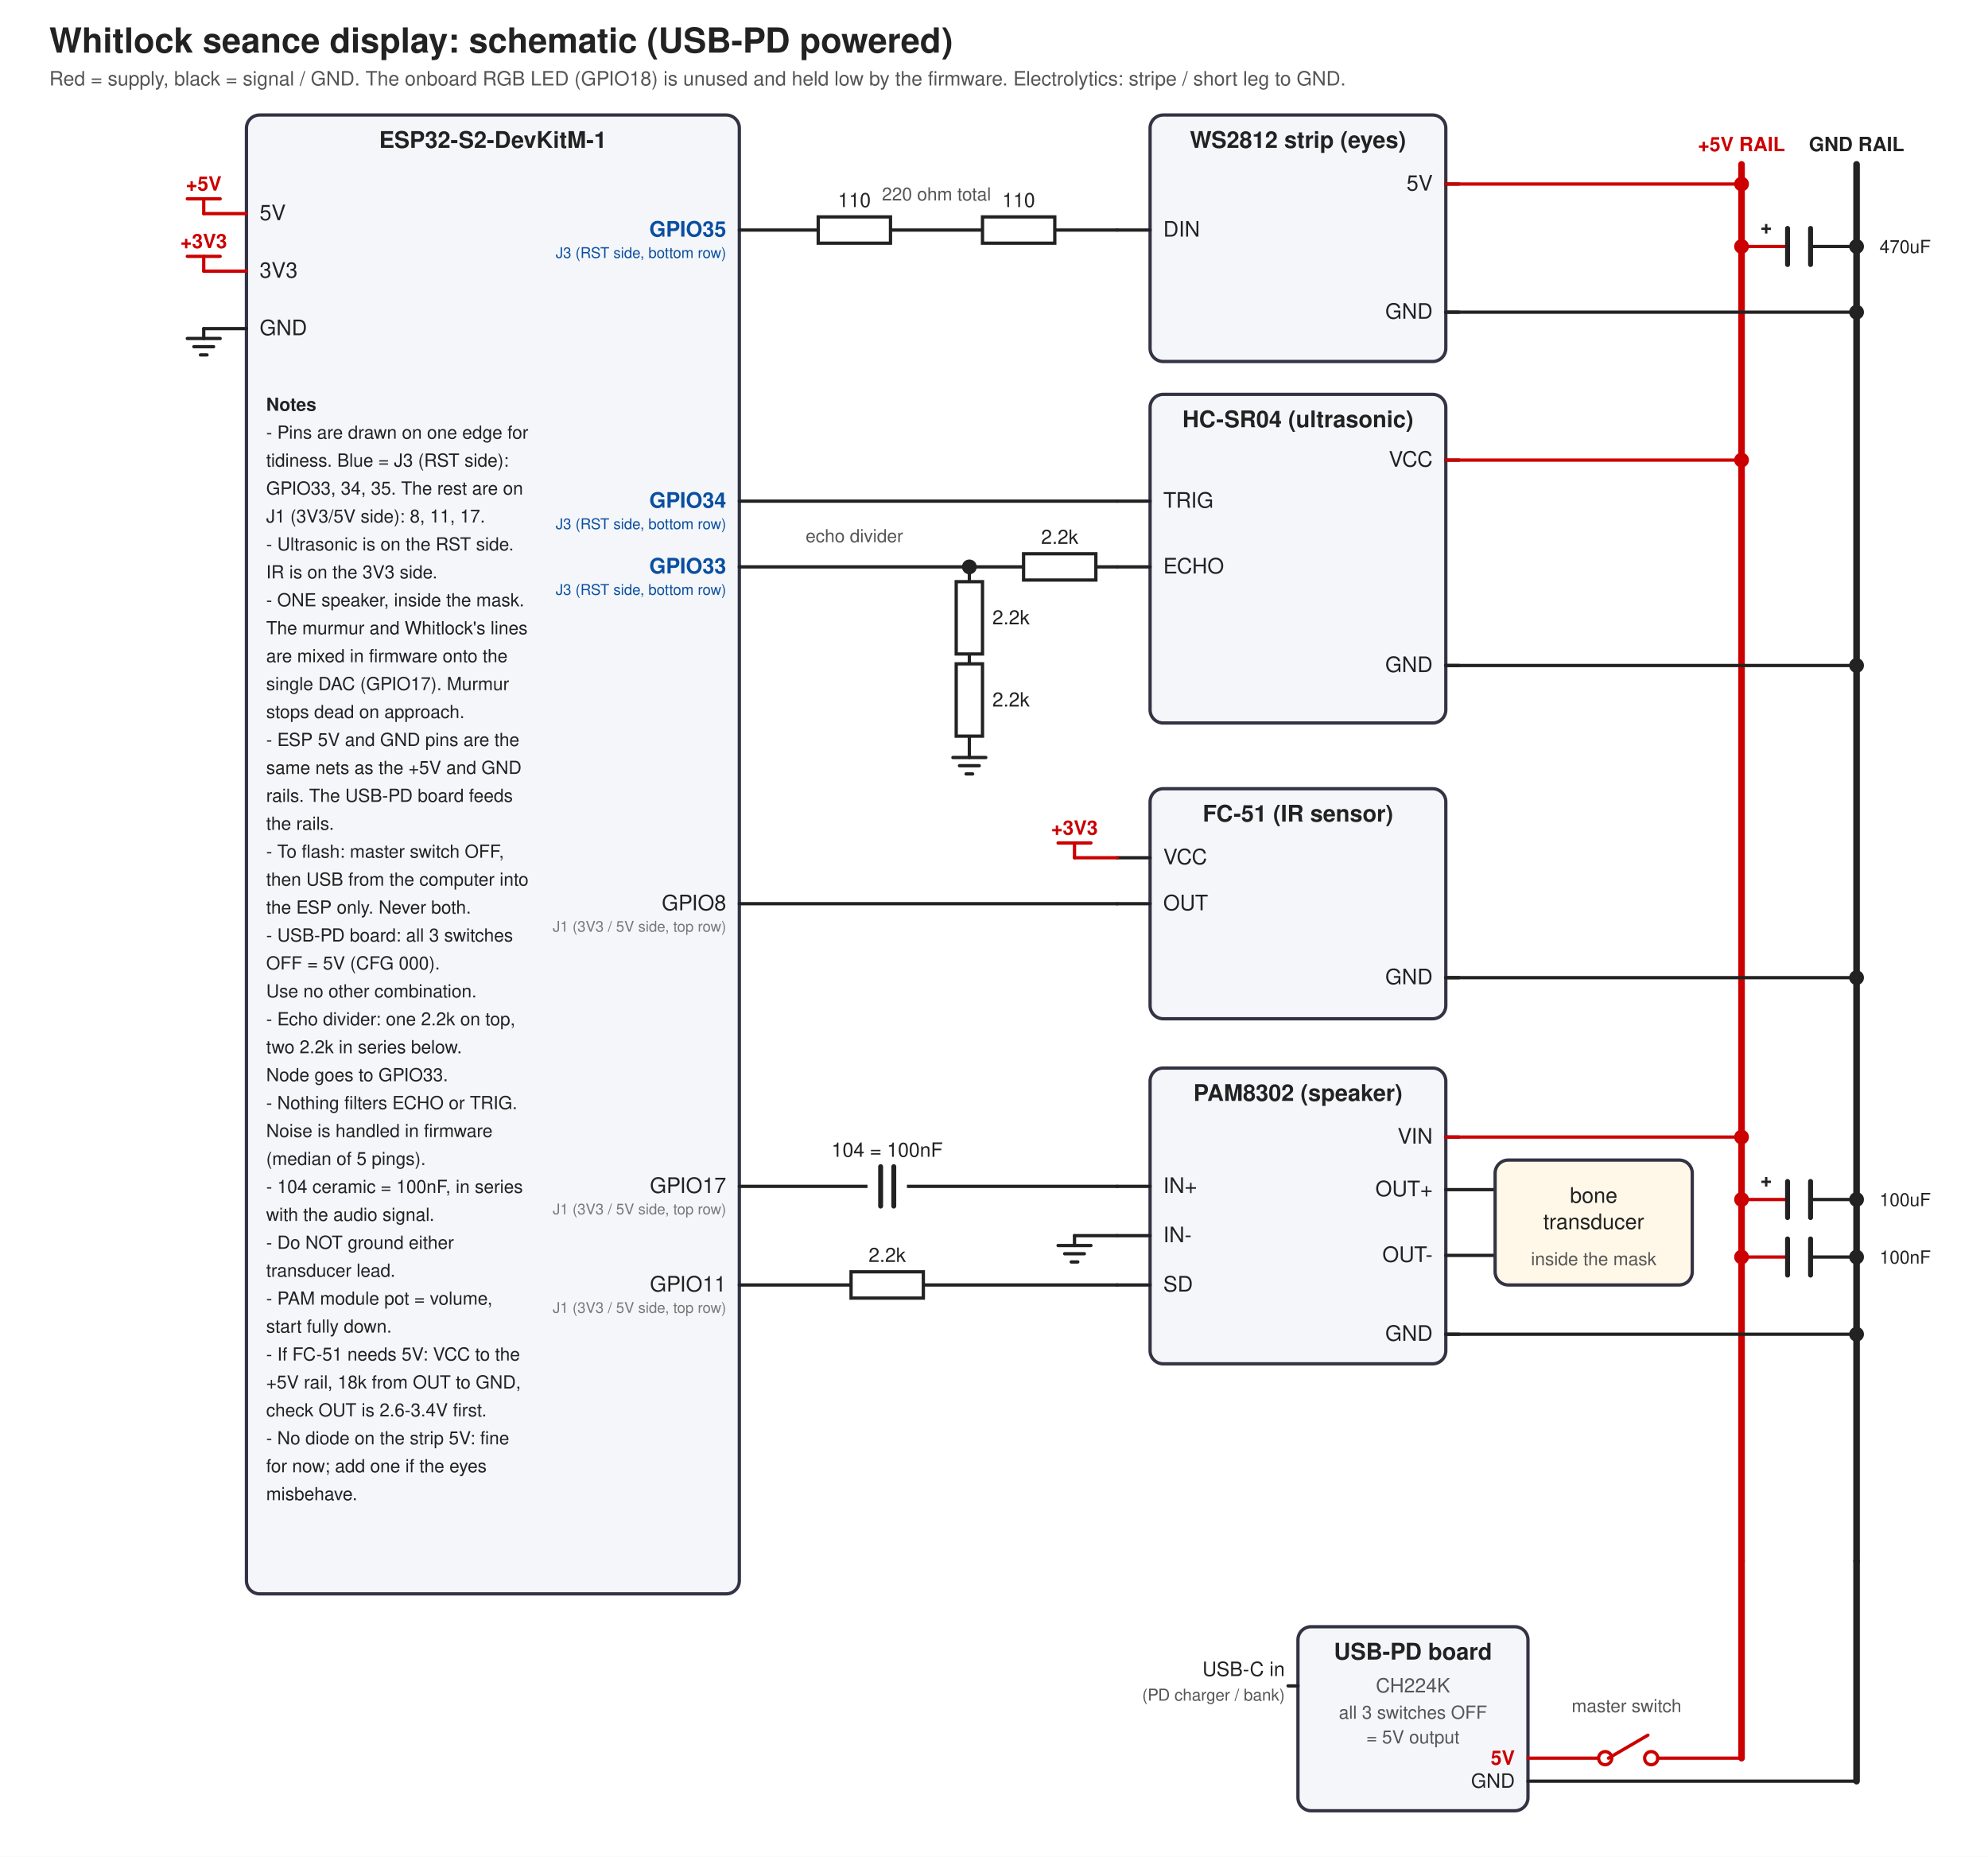
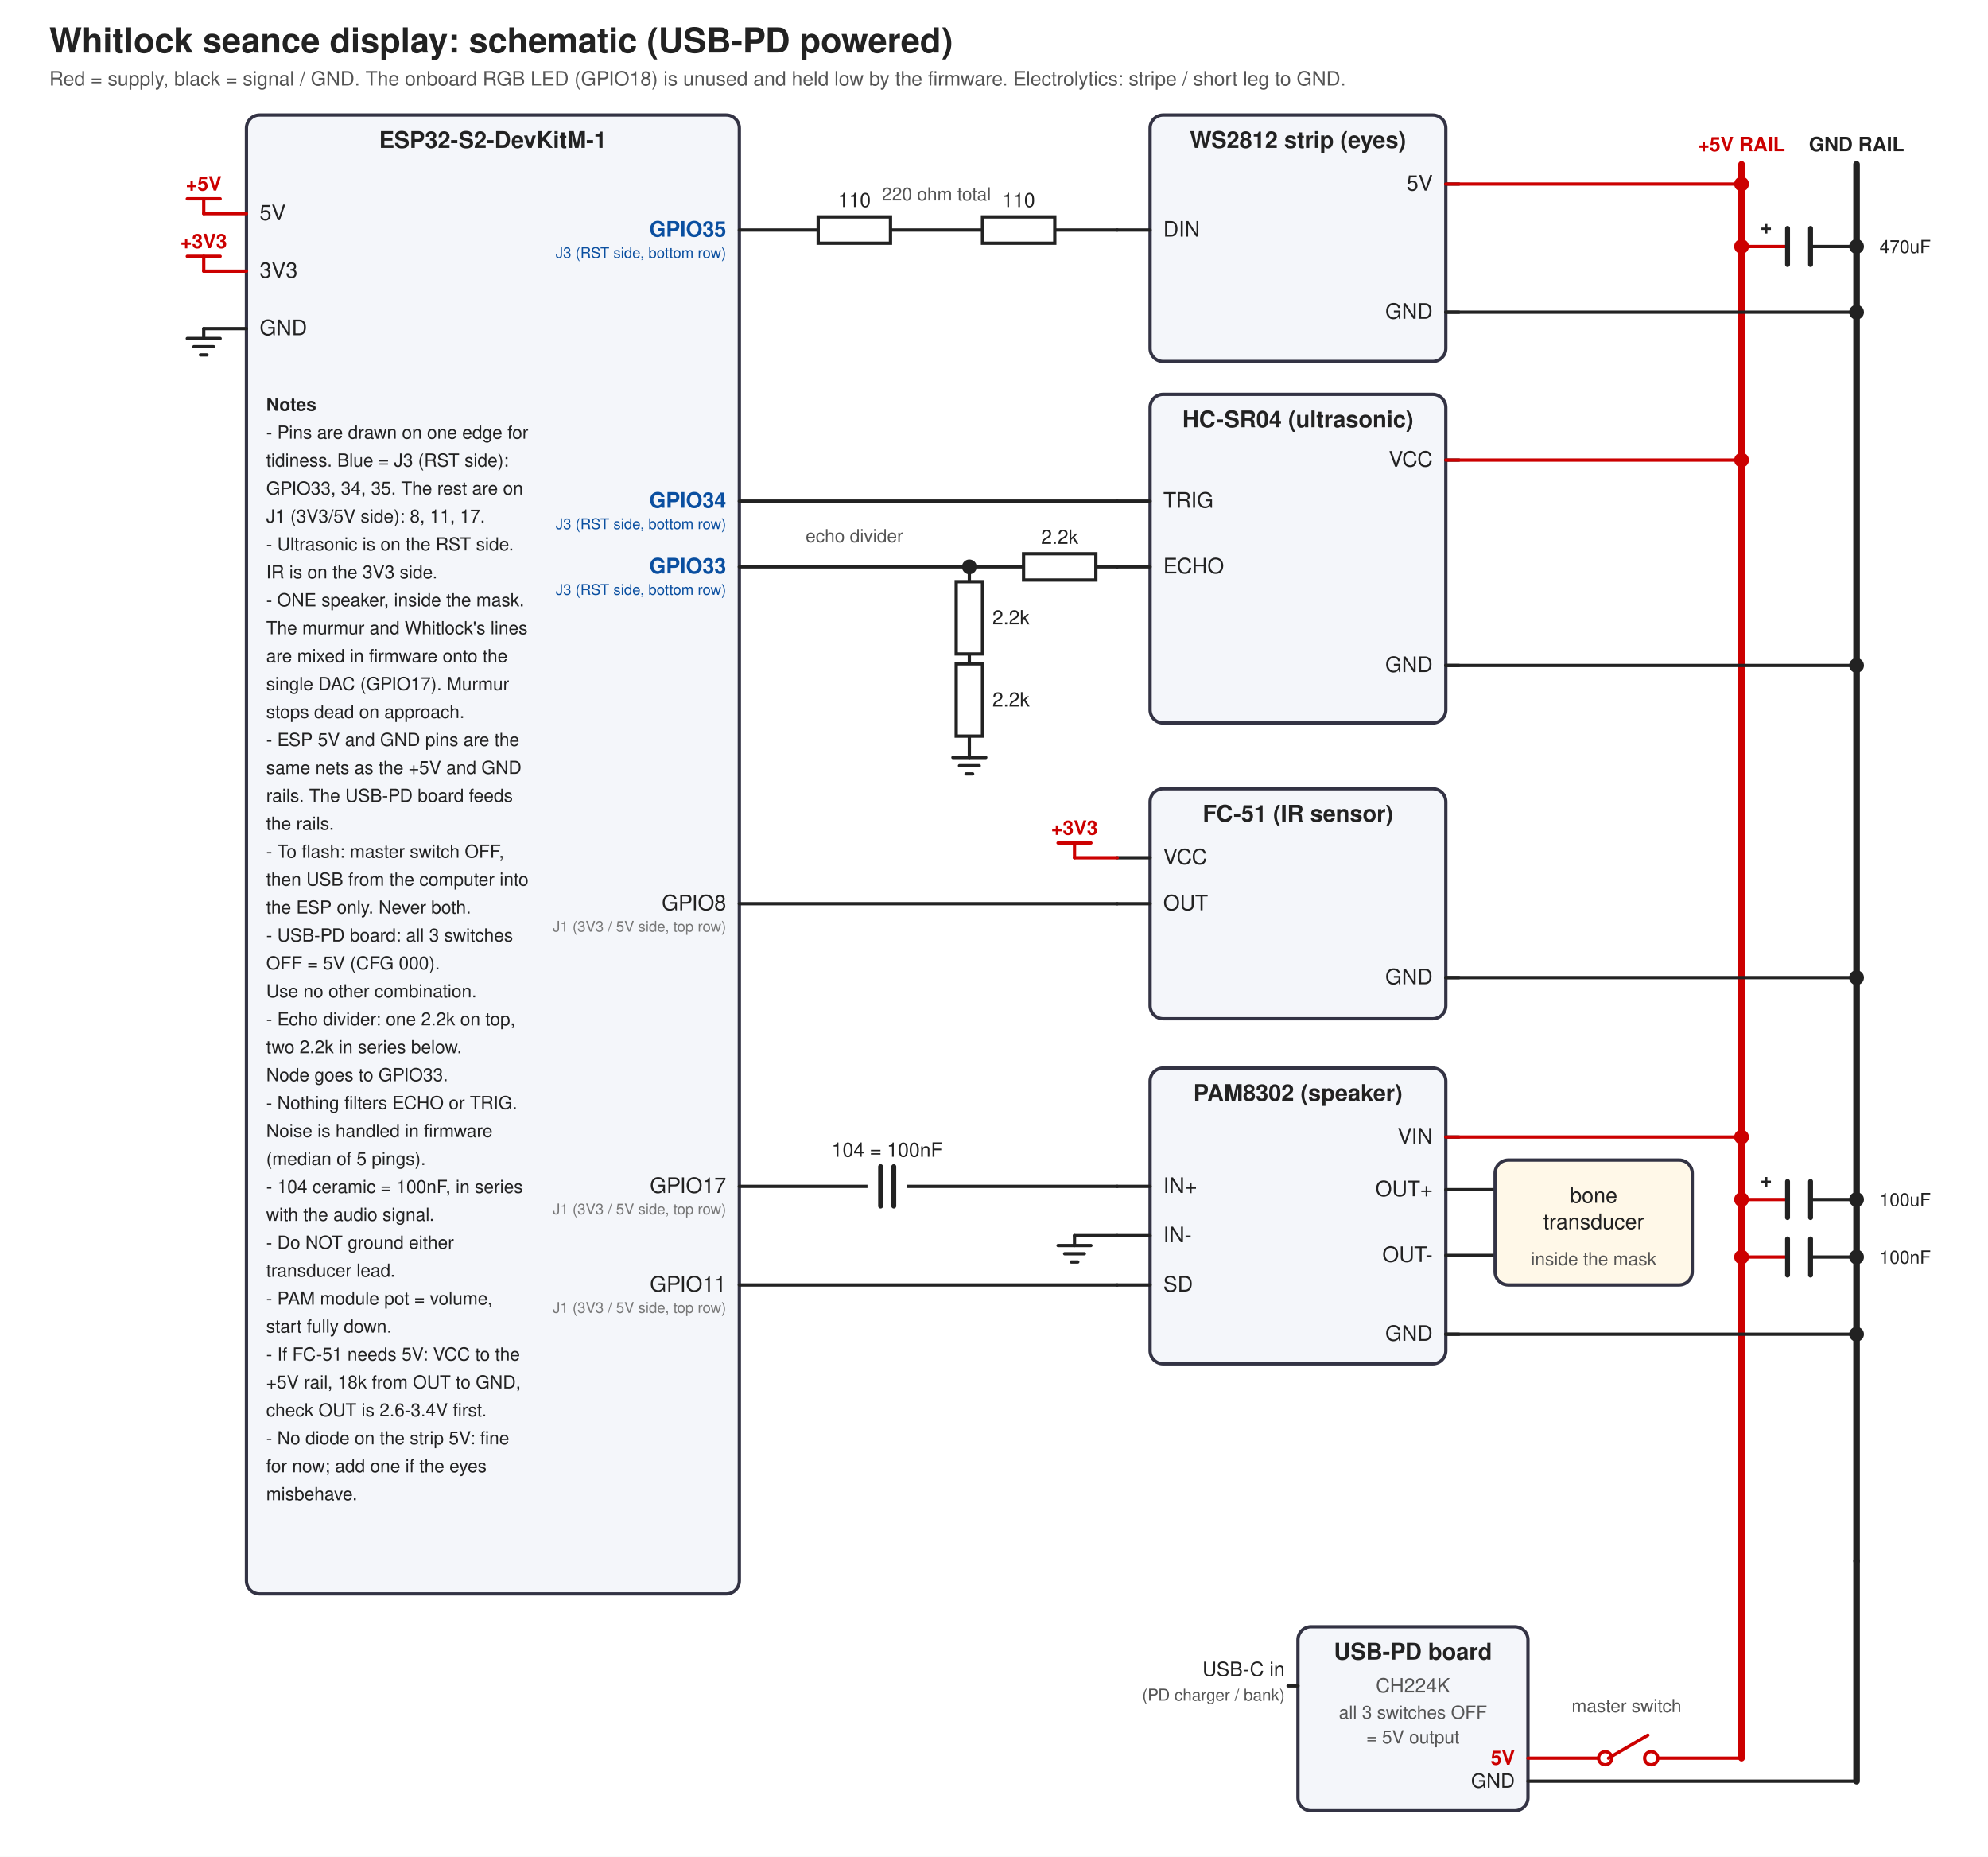
<svg xmlns="http://www.w3.org/2000/svg" viewBox="0 0 1210 1130" width="1210" height="1130">
  <rect width="1210" height="1130" fill="#fff" />
  <text x="30" y="32" font-size="21" text-anchor="start" fill="#222" font-weight="bold" font-family="Helvetica,Arial,sans-serif">Whitlock seance display: schematic (USB-PD powered)</text>
  <text x="30" y="52" font-size="12" text-anchor="start" fill="#555" font-weight="normal" font-family="Helvetica,Arial,sans-serif">Red = supply, black = signal / GND. The onboard RGB LED (GPIO18) is unused and held low by the firmware. Electrolytics: stripe / short leg to GND.</text>
  <line x1="1060" y1="100" x2="1060" y2="950" stroke="#c00" stroke-width="4" stroke-linecap="round" />
  <line x1="1130" y1="100" x2="1130" y2="950" stroke="#222" stroke-width="4" stroke-linecap="round" />
  <text x="1060" y="92" font-size="12" text-anchor="middle" fill="#c00" font-weight="bold" font-family="Helvetica,Arial,sans-serif">+5V RAIL</text>
  <text x="1130" y="92" font-size="12" text-anchor="middle" fill="#222" font-weight="bold" font-family="Helvetica,Arial,sans-serif">GND RAIL</text>
  <rect x="790" y="990" width="140" height="112" rx="8" fill="#f4f6fa" stroke="#334" stroke-width="2" />
  <text x="860.0" y="1010" font-size="14" text-anchor="middle" fill="#222" font-weight="bold" font-family="Helvetica,Arial,sans-serif">USB-PD board</text>
  <text x="860.0" y="1030" font-size="12" text-anchor="middle" fill="#555" font-weight="normal" font-family="Helvetica,Arial,sans-serif">CH224K</text>
  <text x="860.0" y="1046" font-size="11" text-anchor="middle" fill="#555" font-weight="normal" font-family="Helvetica,Arial,sans-serif">all 3 switches OFF</text>
  <text x="860.0" y="1061" font-size="11" text-anchor="middle" fill="#555" font-weight="normal" font-family="Helvetica,Arial,sans-serif">= 5V output</text>
  <text x="782" y="1020" font-size="12" text-anchor="end" fill="#222" font-weight="normal" font-family="Helvetica,Arial,sans-serif">USB-C in</text>
  <text x="782" y="1035" font-size="10" text-anchor="end" fill="#555" font-weight="normal" font-family="Helvetica,Arial,sans-serif">(PD charger / bank)</text>
  <line x1="784" y1="1026" x2="790" y2="1026" stroke="#222" stroke-width="2" stroke-linecap="round" />
  <text x="922" y="1074" font-size="12" text-anchor="end" fill="#c00" font-weight="bold" font-family="Helvetica,Arial,sans-serif">5V</text>
  <text x="922" y="1088" font-size="12" text-anchor="end" fill="#222" font-weight="normal" font-family="Helvetica,Arial,sans-serif">GND</text>
  <line x1="930" y1="1070" x2="975" y2="1070" stroke="#c00" stroke-width="2" stroke-linecap="round" />
  <circle cx="977" cy="1070" r="4" fill="#fff" stroke="#c00" stroke-width="2" />
  <line x1="979" y1="1070" x2="1003" y2="1056" stroke="#c00" stroke-width="2" stroke-linecap="round" />
  <circle cx="1005" cy="1070" r="4" fill="#fff" stroke="#c00" stroke-width="2" />
  <line x1="1009" y1="1070" x2="1060" y2="1070" stroke="#c00" stroke-width="2" stroke-linecap="round" />
  <line x1="1060" y1="1070" x2="1060" y2="950" stroke="#c00" stroke-width="4" stroke-linecap="round" />
  <text x="990" y="1042" font-size="11" text-anchor="middle" fill="#555" font-weight="normal" font-family="Helvetica,Arial,sans-serif">master switch</text>
  <line x1="930" y1="1084" x2="1130" y2="1084" stroke="#222" stroke-width="2" stroke-linecap="round" />
  <line x1="1130" y1="1084" x2="1130" y2="950" stroke="#222" stroke-width="4" stroke-linecap="round" />
  <rect x="150" y="70" width="300" height="900" rx="8" fill="#f4f6fa" stroke="#334" stroke-width="2" />
  <text x="300.0" y="90" font-size="14" text-anchor="middle" fill="#222" font-weight="bold" font-family="Helvetica,Arial,sans-serif">ESP32-S2-DevKitM-1</text>
  <text x="158" y="134" font-size="13" text-anchor="start" fill="#222" font-weight="normal" font-family="Helvetica,Arial,sans-serif">5V</text>
  <line x1="124" y1="130" x2="150" y2="130" stroke="#c00" stroke-width="2" stroke-linecap="round" />
  <line x1="124" y1="130" x2="124" y2="121" stroke="#c00" stroke-width="2" stroke-linecap="round" />
  <line x1="114" y1="121" x2="134" y2="121" stroke="#c00" stroke-width="2" stroke-linecap="round" />
  <text x="124" y="116" font-size="12" text-anchor="middle" fill="#c00" font-weight="bold" font-family="Helvetica,Arial,sans-serif">+5V</text>
  <text x="158" y="169" font-size="13" text-anchor="start" fill="#222" font-weight="normal" font-family="Helvetica,Arial,sans-serif">3V3</text>
  <line x1="124" y1="165" x2="150" y2="165" stroke="#c00" stroke-width="2" stroke-linecap="round" />
  <line x1="124" y1="165" x2="124" y2="156" stroke="#c00" stroke-width="2" stroke-linecap="round" />
  <line x1="114" y1="156" x2="134" y2="156" stroke="#c00" stroke-width="2" stroke-linecap="round" />
  <text x="124" y="151" font-size="12" text-anchor="middle" fill="#c00" font-weight="bold" font-family="Helvetica,Arial,sans-serif">+3V3</text>
  <text x="158" y="204" font-size="13" text-anchor="start" fill="#222" font-weight="normal" font-family="Helvetica,Arial,sans-serif">GND</text>
  <line x1="124" y1="200" x2="150" y2="200" stroke="#222" stroke-width="2" stroke-linecap="round" />
  <line x1="124" y1="200" x2="124" y2="206" stroke="#222" stroke-width="2" stroke-linecap="round" />
  <line x1="114" y1="206" x2="134" y2="206" stroke="#222" stroke-width="2" stroke-linecap="round" />
  <line x1="118" y1="211" x2="130" y2="211" stroke="#222" stroke-width="2" stroke-linecap="round" />
  <line x1="122" y1="216" x2="126" y2="216" stroke="#222" stroke-width="2" stroke-linecap="round" />
  <text x="442" y="144" font-size="13" text-anchor="end" fill="#0a4fa0" font-weight="bold" font-family="Helvetica,Arial,sans-serif">GPIO35</text>
  <text x="442" y="157" font-size="9" text-anchor="end" fill="#0a4fa0" font-weight="normal" font-family="Helvetica,Arial,sans-serif">J3 (RST side, bottom row)</text>
  <text x="442" y="309" font-size="13" text-anchor="end" fill="#0a4fa0" font-weight="bold" font-family="Helvetica,Arial,sans-serif">GPIO34</text>
  <text x="442" y="322" font-size="9" text-anchor="end" fill="#0a4fa0" font-weight="normal" font-family="Helvetica,Arial,sans-serif">J3 (RST side, bottom row)</text>
  <text x="442" y="349" font-size="13" text-anchor="end" fill="#0a4fa0" font-weight="bold" font-family="Helvetica,Arial,sans-serif">GPIO33</text>
  <text x="442" y="362" font-size="9" text-anchor="end" fill="#0a4fa0" font-weight="normal" font-family="Helvetica,Arial,sans-serif">J3 (RST side, bottom row)</text>
  <text x="442" y="554" font-size="13" text-anchor="end" fill="#222" font-weight="normal" font-family="Helvetica,Arial,sans-serif">GPIO8</text>
  <text x="442" y="567" font-size="9" text-anchor="end" fill="#777" font-weight="normal" font-family="Helvetica,Arial,sans-serif">J1 (3V3 / 5V side, top row)</text>
  <text x="442" y="726" font-size="13" text-anchor="end" fill="#222" font-weight="normal" font-family="Helvetica,Arial,sans-serif">GPIO17</text>
  <text x="442" y="739" font-size="9" text-anchor="end" fill="#777" font-weight="normal" font-family="Helvetica,Arial,sans-serif">J1 (3V3 / 5V side, top row)</text>
  <text x="442" y="786" font-size="13" text-anchor="end" fill="#222" font-weight="normal" font-family="Helvetica,Arial,sans-serif">GPIO11</text>
  <text x="442" y="799" font-size="9" text-anchor="end" fill="#777" font-weight="normal" font-family="Helvetica,Arial,sans-serif">J1 (3V3 / 5V side, top row)</text>
  <text x="162" y="250" font-size="11" text-anchor="start" fill="#222" font-weight="bold" font-family="Helvetica,Arial,sans-serif">Notes</text>
  <text x="162" y="267" font-size="11" text-anchor="start" fill="#222" font-weight="normal" font-family="Helvetica,Arial,sans-serif">- Pins are drawn on one edge for</text>
  <text x="162" y="284" font-size="11" text-anchor="start" fill="#222" font-weight="normal" font-family="Helvetica,Arial,sans-serif">  tidiness. Blue = J3 (RST side):</text>
  <text x="162" y="301" font-size="11" text-anchor="start" fill="#222" font-weight="normal" font-family="Helvetica,Arial,sans-serif">  GPIO33, 34, 35. The rest are on</text>
  <text x="162" y="318" font-size="11" text-anchor="start" fill="#222" font-weight="normal" font-family="Helvetica,Arial,sans-serif">  J1 (3V3/5V side): 8, 11, 17.</text>
  <text x="162" y="335" font-size="11" text-anchor="start" fill="#222" font-weight="normal" font-family="Helvetica,Arial,sans-serif">- Ultrasonic is on the RST side.</text>
  <text x="162" y="352" font-size="11" text-anchor="start" fill="#222" font-weight="normal" font-family="Helvetica,Arial,sans-serif">  IR is on the 3V3 side.</text>
  <text x="162" y="369" font-size="11" text-anchor="start" fill="#222" font-weight="normal" font-family="Helvetica,Arial,sans-serif">- ONE speaker, inside the mask.</text>
  <text x="162" y="386" font-size="11" text-anchor="start" fill="#222" font-weight="normal" font-family="Helvetica,Arial,sans-serif">  The murmur and Whitlock's lines</text>
  <text x="162" y="403" font-size="11" text-anchor="start" fill="#222" font-weight="normal" font-family="Helvetica,Arial,sans-serif">  are mixed in firmware onto the</text>
  <text x="162" y="420" font-size="11" text-anchor="start" fill="#222" font-weight="normal" font-family="Helvetica,Arial,sans-serif">  single DAC (GPIO17). Murmur</text>
  <text x="162" y="437" font-size="11" text-anchor="start" fill="#222" font-weight="normal" font-family="Helvetica,Arial,sans-serif">  stops dead on approach.</text>
  <text x="162" y="454" font-size="11" text-anchor="start" fill="#222" font-weight="normal" font-family="Helvetica,Arial,sans-serif">- ESP 5V and GND pins are the</text>
  <text x="162" y="471" font-size="11" text-anchor="start" fill="#222" font-weight="normal" font-family="Helvetica,Arial,sans-serif">  same nets as the +5V and GND</text>
  <text x="162" y="488" font-size="11" text-anchor="start" fill="#222" font-weight="normal" font-family="Helvetica,Arial,sans-serif">  rails. The USB-PD board feeds</text>
  <text x="162" y="505" font-size="11" text-anchor="start" fill="#222" font-weight="normal" font-family="Helvetica,Arial,sans-serif">  the rails.</text>
  <text x="162" y="522" font-size="11" text-anchor="start" fill="#222" font-weight="normal" font-family="Helvetica,Arial,sans-serif">- To flash: master switch OFF,</text>
  <text x="162" y="539" font-size="11" text-anchor="start" fill="#222" font-weight="normal" font-family="Helvetica,Arial,sans-serif">  then USB from the computer into</text>
  <text x="162" y="556" font-size="11" text-anchor="start" fill="#222" font-weight="normal" font-family="Helvetica,Arial,sans-serif">  the ESP only. Never both.</text>
  <text x="162" y="573" font-size="11" text-anchor="start" fill="#222" font-weight="normal" font-family="Helvetica,Arial,sans-serif">- USB-PD board: all 3 switches</text>
  <text x="162" y="590" font-size="11" text-anchor="start" fill="#222" font-weight="normal" font-family="Helvetica,Arial,sans-serif">  OFF = 5V (CFG 000).</text>
  <text x="162" y="607" font-size="11" text-anchor="start" fill="#222" font-weight="normal" font-family="Helvetica,Arial,sans-serif">  Use no other combination.</text>
  <text x="162" y="624" font-size="11" text-anchor="start" fill="#222" font-weight="normal" font-family="Helvetica,Arial,sans-serif">- Echo divider: one 2.2k on top,</text>
  <text x="162" y="641" font-size="11" text-anchor="start" fill="#222" font-weight="normal" font-family="Helvetica,Arial,sans-serif">  two 2.2k in series below.</text>
  <text x="162" y="658" font-size="11" text-anchor="start" fill="#222" font-weight="normal" font-family="Helvetica,Arial,sans-serif">  Node goes to GPIO33.</text>
  <text x="162" y="675" font-size="11" text-anchor="start" fill="#222" font-weight="normal" font-family="Helvetica,Arial,sans-serif">- Nothing filters ECHO or TRIG.</text>
  <text x="162" y="692" font-size="11" text-anchor="start" fill="#222" font-weight="normal" font-family="Helvetica,Arial,sans-serif">  Noise is handled in firmware</text>
  <text x="162" y="709" font-size="11" text-anchor="start" fill="#222" font-weight="normal" font-family="Helvetica,Arial,sans-serif">  (median of 5 pings).</text>
  <text x="162" y="726" font-size="11" text-anchor="start" fill="#222" font-weight="normal" font-family="Helvetica,Arial,sans-serif">- 104 ceramic = 100nF, in series</text>
  <text x="162" y="743" font-size="11" text-anchor="start" fill="#222" font-weight="normal" font-family="Helvetica,Arial,sans-serif">  with the audio signal.</text>
  <text x="162" y="760" font-size="11" text-anchor="start" fill="#222" font-weight="normal" font-family="Helvetica,Arial,sans-serif">- Do NOT ground either</text>
  <text x="162" y="777" font-size="11" text-anchor="start" fill="#222" font-weight="normal" font-family="Helvetica,Arial,sans-serif">  transducer lead.</text>
  <text x="162" y="794" font-size="11" text-anchor="start" fill="#222" font-weight="normal" font-family="Helvetica,Arial,sans-serif">- PAM module pot = volume,</text>
  <text x="162" y="811" font-size="11" text-anchor="start" fill="#222" font-weight="normal" font-family="Helvetica,Arial,sans-serif">  start fully down.</text>
  <text x="162" y="828" font-size="11" text-anchor="start" fill="#222" font-weight="normal" font-family="Helvetica,Arial,sans-serif">- If FC-51 needs 5V: VCC to the</text>
  <text x="162" y="845" font-size="11" text-anchor="start" fill="#222" font-weight="normal" font-family="Helvetica,Arial,sans-serif">  +5V rail, 18k from OUT to GND,</text>
  <text x="162" y="862" font-size="11" text-anchor="start" fill="#222" font-weight="normal" font-family="Helvetica,Arial,sans-serif">  check OUT is 2.6-3.4V first.</text>
  <text x="162" y="879" font-size="11" text-anchor="start" fill="#222" font-weight="normal" font-family="Helvetica,Arial,sans-serif">- No diode on the strip 5V: fine</text>
  <text x="162" y="896" font-size="11" text-anchor="start" fill="#222" font-weight="normal" font-family="Helvetica,Arial,sans-serif">  for now; add one if the eyes</text>
  <text x="162" y="913" font-size="11" text-anchor="start" fill="#222" font-weight="normal" font-family="Helvetica,Arial,sans-serif">  misbehave.</text>
  <rect x="700" y="70" width="180" height="150" rx="8" fill="#f4f6fa" stroke="#334" stroke-width="2" />
  <text x="790.0" y="90" font-size="14" text-anchor="middle" fill="#222" font-weight="bold" font-family="Helvetica,Arial,sans-serif">WS2812 strip (eyes)</text>
  <line x1="880" y1="112" x2="888" y2="112" stroke="#222" stroke-width="2" stroke-linecap="round" />
  <text x="872" y="116" font-size="13" text-anchor="end" fill="#222" font-weight="normal" font-family="Helvetica,Arial,sans-serif">5V</text>
  <line x1="880" y1="112" x2="1060" y2="112" stroke="#c00" stroke-width="2" stroke-linecap="round" />
  <circle cx="1060" cy="112" r="4.5" fill="#c00" />
  <line x1="680" y1="140" x2="700" y2="140" stroke="#222" stroke-width="2" stroke-linecap="round" />
  <text x="708" y="144" font-size="13" text-anchor="start" fill="#222" font-weight="normal" font-family="Helvetica,Arial,sans-serif">DIN</text>
  <line x1="880" y1="190" x2="888" y2="190" stroke="#222" stroke-width="2" stroke-linecap="round" />
  <text x="872" y="194" font-size="13" text-anchor="end" fill="#222" font-weight="normal" font-family="Helvetica,Arial,sans-serif">GND</text>
  <line x1="880" y1="190" x2="1130" y2="190" stroke="#222" stroke-width="2" stroke-linecap="round" />
  <circle cx="1130" cy="190" r="4.5" fill="#222" />
  <line x1="450" y1="140" x2="680" y2="140" stroke="#222" stroke-width="2" stroke-linecap="round" />
  <rect x="498" y="132" width="44" height="16" fill="#fff" stroke="#222" stroke-width="2" />
  <text x="520" y="126" font-size="12" text-anchor="middle" fill="#222" font-weight="normal" font-family="Helvetica,Arial,sans-serif">110</text>
  <rect x="598" y="132" width="44" height="16" fill="#fff" stroke="#222" stroke-width="2" />
  <text x="620" y="126" font-size="12" text-anchor="middle" fill="#222" font-weight="normal" font-family="Helvetica,Arial,sans-serif">110</text>
  <text x="570" y="122" font-size="11" text-anchor="middle" fill="#555" font-weight="normal" font-family="Helvetica,Arial,sans-serif">220 ohm total</text>
  <line x1="1060" y1="150" x2="1088" y2="150" stroke="#c00" stroke-width="2" stroke-linecap="round" />
  <line x1="1102" y1="150" x2="1130" y2="150" stroke="#222" stroke-width="2" stroke-linecap="round" />
  <line x1="1088" y1="139" x2="1088" y2="161" stroke="#222" stroke-width="3" stroke-linecap="round" />
  <line x1="1102" y1="139" x2="1102" y2="161" stroke="#222" stroke-width="3" stroke-linecap="round" />
  <circle cx="1060" cy="150" r="4.5" fill="#c00" />
  <circle cx="1130" cy="150" r="4.5" fill="#222" />
  <text x="1075" y="142" font-size="12" text-anchor="middle" fill="#222" font-weight="bold" font-family="Helvetica,Arial,sans-serif">+</text>
  <text x="1144" y="154" font-size="11" text-anchor="start" fill="#222" font-weight="normal" font-family="Helvetica,Arial,sans-serif">470uF</text>
  <rect x="700" y="240" width="180" height="200" rx="8" fill="#f4f6fa" stroke="#334" stroke-width="2" />
  <text x="790.0" y="260" font-size="14" text-anchor="middle" fill="#222" font-weight="bold" font-family="Helvetica,Arial,sans-serif">HC-SR04 (ultrasonic)</text>
  <line x1="880" y1="280" x2="888" y2="280" stroke="#222" stroke-width="2" stroke-linecap="round" />
  <text x="872" y="284" font-size="13" text-anchor="end" fill="#222" font-weight="normal" font-family="Helvetica,Arial,sans-serif">VCC</text>
  <line x1="880" y1="280" x2="1060" y2="280" stroke="#c00" stroke-width="2" stroke-linecap="round" />
  <circle cx="1060" cy="280" r="4.5" fill="#c00" />
  <line x1="680" y1="305" x2="700" y2="305" stroke="#222" stroke-width="2" stroke-linecap="round" />
  <text x="708" y="309" font-size="13" text-anchor="start" fill="#222" font-weight="normal" font-family="Helvetica,Arial,sans-serif">TRIG</text>
  <line x1="680" y1="345" x2="700" y2="345" stroke="#222" stroke-width="2" stroke-linecap="round" />
  <text x="708" y="349" font-size="13" text-anchor="start" fill="#222" font-weight="normal" font-family="Helvetica,Arial,sans-serif">ECHO</text>
  <line x1="880" y1="405" x2="888" y2="405" stroke="#222" stroke-width="2" stroke-linecap="round" />
  <text x="872" y="409" font-size="13" text-anchor="end" fill="#222" font-weight="normal" font-family="Helvetica,Arial,sans-serif">GND</text>
  <line x1="880" y1="405" x2="1130" y2="405" stroke="#222" stroke-width="2" stroke-linecap="round" />
  <circle cx="1130" cy="405" r="4.5" fill="#222" />
  <line x1="450" y1="305" x2="680" y2="305" stroke="#222" stroke-width="2" stroke-linecap="round" />
  <line x1="450" y1="345" x2="590" y2="345" stroke="#222" stroke-width="2" stroke-linecap="round" />
  <line x1="590" y1="345" x2="680" y2="345" stroke="#222" stroke-width="2" stroke-linecap="round" />
  <rect x="623" y="337" width="44" height="16" fill="#fff" stroke="#222" stroke-width="2" />
  <text x="645" y="331" font-size="12" text-anchor="middle" fill="#222" font-weight="normal" font-family="Helvetica,Arial,sans-serif">2.2k</text>
  <circle cx="590" cy="345" r="4.5" fill="#222" />
  <line x1="590" y1="345" x2="590" y2="455" stroke="#222" stroke-width="2" stroke-linecap="round" />
  <rect x="582" y="354" width="16" height="44" fill="#fff" stroke="#222" stroke-width="2" />
  <text x="604" y="380" font-size="12" text-anchor="start" fill="#222" font-weight="normal" font-family="Helvetica,Arial,sans-serif">2.2k</text>
  <rect x="582" y="404" width="16" height="44" fill="#fff" stroke="#222" stroke-width="2" />
  <text x="604" y="430" font-size="12" text-anchor="start" fill="#222" font-weight="normal" font-family="Helvetica,Arial,sans-serif">2.2k</text>
  <line x1="590" y1="455" x2="590" y2="461" stroke="#222" stroke-width="2" stroke-linecap="round" />
  <line x1="580" y1="461" x2="600" y2="461" stroke="#222" stroke-width="2" stroke-linecap="round" />
  <line x1="584" y1="466" x2="596" y2="466" stroke="#222" stroke-width="2" stroke-linecap="round" />
  <line x1="588" y1="471" x2="592" y2="471" stroke="#222" stroke-width="2" stroke-linecap="round" />
  <text x="520" y="330" font-size="11" text-anchor="middle" fill="#555" font-weight="normal" font-family="Helvetica,Arial,sans-serif">echo divider</text>
  <rect x="700" y="480" width="180" height="140" rx="8" fill="#f4f6fa" stroke="#334" stroke-width="2" />
  <text x="790.0" y="500" font-size="14" text-anchor="middle" fill="#222" font-weight="bold" font-family="Helvetica,Arial,sans-serif">FC-51 (IR sensor)</text>
  <line x1="680" y1="522" x2="700" y2="522" stroke="#222" stroke-width="2" stroke-linecap="round" />
  <text x="708" y="526" font-size="13" text-anchor="start" fill="#222" font-weight="normal" font-family="Helvetica,Arial,sans-serif">VCC</text>
  <line x1="654" y1="522" x2="680" y2="522" stroke="#c00" stroke-width="2" stroke-linecap="round" />
  <line x1="654" y1="522" x2="654" y2="513" stroke="#c00" stroke-width="2" stroke-linecap="round" />
  <line x1="644" y1="513" x2="664" y2="513" stroke="#c00" stroke-width="2" stroke-linecap="round" />
  <text x="654" y="508" font-size="12" text-anchor="middle" fill="#c00" font-weight="bold" font-family="Helvetica,Arial,sans-serif">+3V3</text>
  <line x1="680" y1="550" x2="700" y2="550" stroke="#222" stroke-width="2" stroke-linecap="round" />
  <text x="708" y="554" font-size="13" text-anchor="start" fill="#222" font-weight="normal" font-family="Helvetica,Arial,sans-serif">OUT</text>
  <line x1="880" y1="595" x2="888" y2="595" stroke="#222" stroke-width="2" stroke-linecap="round" />
  <text x="872" y="599" font-size="13" text-anchor="end" fill="#222" font-weight="normal" font-family="Helvetica,Arial,sans-serif">GND</text>
  <line x1="880" y1="595" x2="1130" y2="595" stroke="#222" stroke-width="2" stroke-linecap="round" />
  <circle cx="1130" cy="595" r="4.5" fill="#222" />
  <line x1="450" y1="550" x2="680" y2="550" stroke="#222" stroke-width="2" stroke-linecap="round" />
  <rect x="700" y="650" width="180" height="180" rx="8" fill="#f4f6fa" stroke="#334" stroke-width="2" />
  <text x="790.0" y="670" font-size="14" text-anchor="middle" fill="#222" font-weight="bold" font-family="Helvetica,Arial,sans-serif">PAM8302 (speaker)</text>
  <line x1="880" y1="692" x2="888" y2="692" stroke="#222" stroke-width="2" stroke-linecap="round" />
  <text x="872" y="696" font-size="13" text-anchor="end" fill="#222" font-weight="normal" font-family="Helvetica,Arial,sans-serif">VIN</text>
  <line x1="880" y1="692" x2="1060" y2="692" stroke="#c00" stroke-width="2" stroke-linecap="round" />
  <circle cx="1060" cy="692" r="4.5" fill="#c00" />
  <line x1="680" y1="722" x2="700" y2="722" stroke="#222" stroke-width="2" stroke-linecap="round" />
  <text x="708" y="726" font-size="13" text-anchor="start" fill="#222" font-weight="normal" font-family="Helvetica,Arial,sans-serif">IN+</text>
  <line x1="680" y1="752" x2="700" y2="752" stroke="#222" stroke-width="2" stroke-linecap="round" />
  <text x="708" y="756" font-size="13" text-anchor="start" fill="#222" font-weight="normal" font-family="Helvetica,Arial,sans-serif">IN-</text>
  <line x1="654" y1="752" x2="680" y2="752" stroke="#222" stroke-width="2" stroke-linecap="round" />
  <line x1="654" y1="752" x2="654" y2="758" stroke="#222" stroke-width="2" stroke-linecap="round" />
  <line x1="644" y1="758" x2="664" y2="758" stroke="#222" stroke-width="2" stroke-linecap="round" />
  <line x1="648" y1="763" x2="660" y2="763" stroke="#222" stroke-width="2" stroke-linecap="round" />
  <line x1="652" y1="768" x2="656" y2="768" stroke="#222" stroke-width="2" stroke-linecap="round" />
  <line x1="680" y1="782" x2="700" y2="782" stroke="#222" stroke-width="2" stroke-linecap="round" />
  <text x="708" y="786" font-size="13" text-anchor="start" fill="#222" font-weight="normal" font-family="Helvetica,Arial,sans-serif">SD</text>
  <line x1="880" y1="812" x2="888" y2="812" stroke="#222" stroke-width="2" stroke-linecap="round" />
  <text x="872" y="816" font-size="13" text-anchor="end" fill="#222" font-weight="normal" font-family="Helvetica,Arial,sans-serif">GND</text>
  <line x1="880" y1="812" x2="1130" y2="812" stroke="#222" stroke-width="2" stroke-linecap="round" />
  <circle cx="1130" cy="812" r="4.5" fill="#222" />
  <line x1="450" y1="722" x2="680" y2="722" stroke="#222" stroke-width="2" stroke-linecap="round" />
  <rect x="528" y="710" width="24" height="24" fill="#fff" />
  <line x1="536" y1="710" x2="536" y2="734" stroke="#222" stroke-width="3" stroke-linecap="round" />
  <line x1="544" y1="710" x2="544" y2="734" stroke="#222" stroke-width="3" stroke-linecap="round" />
  <text x="540" y="704" font-size="12" text-anchor="middle" fill="#222" font-weight="normal" font-family="Helvetica,Arial,sans-serif">104 = 100nF</text>
  <line x1="450" y1="782" x2="680" y2="782" stroke="#222" stroke-width="2" stroke-linecap="round" />
-   <rect x="518" y="774" width="44" height="16" fill="#fff" stroke="#222" stroke-width="2" />
-   <text x="540" y="768" font-size="12" text-anchor="middle" fill="#222" font-weight="normal" font-family="Helvetica,Arial,sans-serif">2.2k</text>
  <text x="872" y="728" font-size="13" text-anchor="end" fill="#222" font-weight="normal" font-family="Helvetica,Arial,sans-serif">OUT+</text>
  <text x="872" y="768" font-size="13" text-anchor="end" fill="#222" font-weight="normal" font-family="Helvetica,Arial,sans-serif">OUT-</text>
  <line x1="880" y1="724" x2="910" y2="724" stroke="#222" stroke-width="2" stroke-linecap="round" />
  <line x1="880" y1="764" x2="910" y2="764" stroke="#222" stroke-width="2" stroke-linecap="round" />
  <rect x="910" y="706" width="120" height="76" rx="8" fill="#fff8e8" stroke="#334" stroke-width="2" />
  <text x="970" y="732" font-size="13" text-anchor="middle" fill="#222" font-weight="normal" font-family="Helvetica,Arial,sans-serif">bone</text>
  <text x="970" y="748" font-size="13" text-anchor="middle" fill="#222" font-weight="normal" font-family="Helvetica,Arial,sans-serif">transducer</text>
  <text x="970" y="770" font-size="11" text-anchor="middle" fill="#555" font-weight="normal" font-family="Helvetica,Arial,sans-serif">inside the mask</text>
  <line x1="1060" y1="730" x2="1088" y2="730" stroke="#c00" stroke-width="2" stroke-linecap="round" />
  <line x1="1102" y1="730" x2="1130" y2="730" stroke="#222" stroke-width="2" stroke-linecap="round" />
  <line x1="1088" y1="719" x2="1088" y2="741" stroke="#222" stroke-width="3" stroke-linecap="round" />
  <line x1="1102" y1="719" x2="1102" y2="741" stroke="#222" stroke-width="3" stroke-linecap="round" />
  <circle cx="1060" cy="730" r="4.5" fill="#c00" />
  <circle cx="1130" cy="730" r="4.5" fill="#222" />
  <text x="1075" y="722" font-size="12" text-anchor="middle" fill="#222" font-weight="bold" font-family="Helvetica,Arial,sans-serif">+</text>
  <text x="1144" y="734" font-size="11" text-anchor="start" fill="#222" font-weight="normal" font-family="Helvetica,Arial,sans-serif">100uF</text>
  <line x1="1060" y1="765" x2="1088" y2="765" stroke="#c00" stroke-width="2" stroke-linecap="round" />
  <line x1="1102" y1="765" x2="1130" y2="765" stroke="#222" stroke-width="2" stroke-linecap="round" />
  <line x1="1088" y1="754" x2="1088" y2="776" stroke="#222" stroke-width="3" stroke-linecap="round" />
  <line x1="1102" y1="754" x2="1102" y2="776" stroke="#222" stroke-width="3" stroke-linecap="round" />
  <circle cx="1060" cy="765" r="4.5" fill="#c00" />
  <circle cx="1130" cy="765" r="4.5" fill="#222" />
  <text x="1144" y="769" font-size="11" text-anchor="start" fill="#222" font-weight="normal" font-family="Helvetica,Arial,sans-serif">100nF</text>
</svg>
